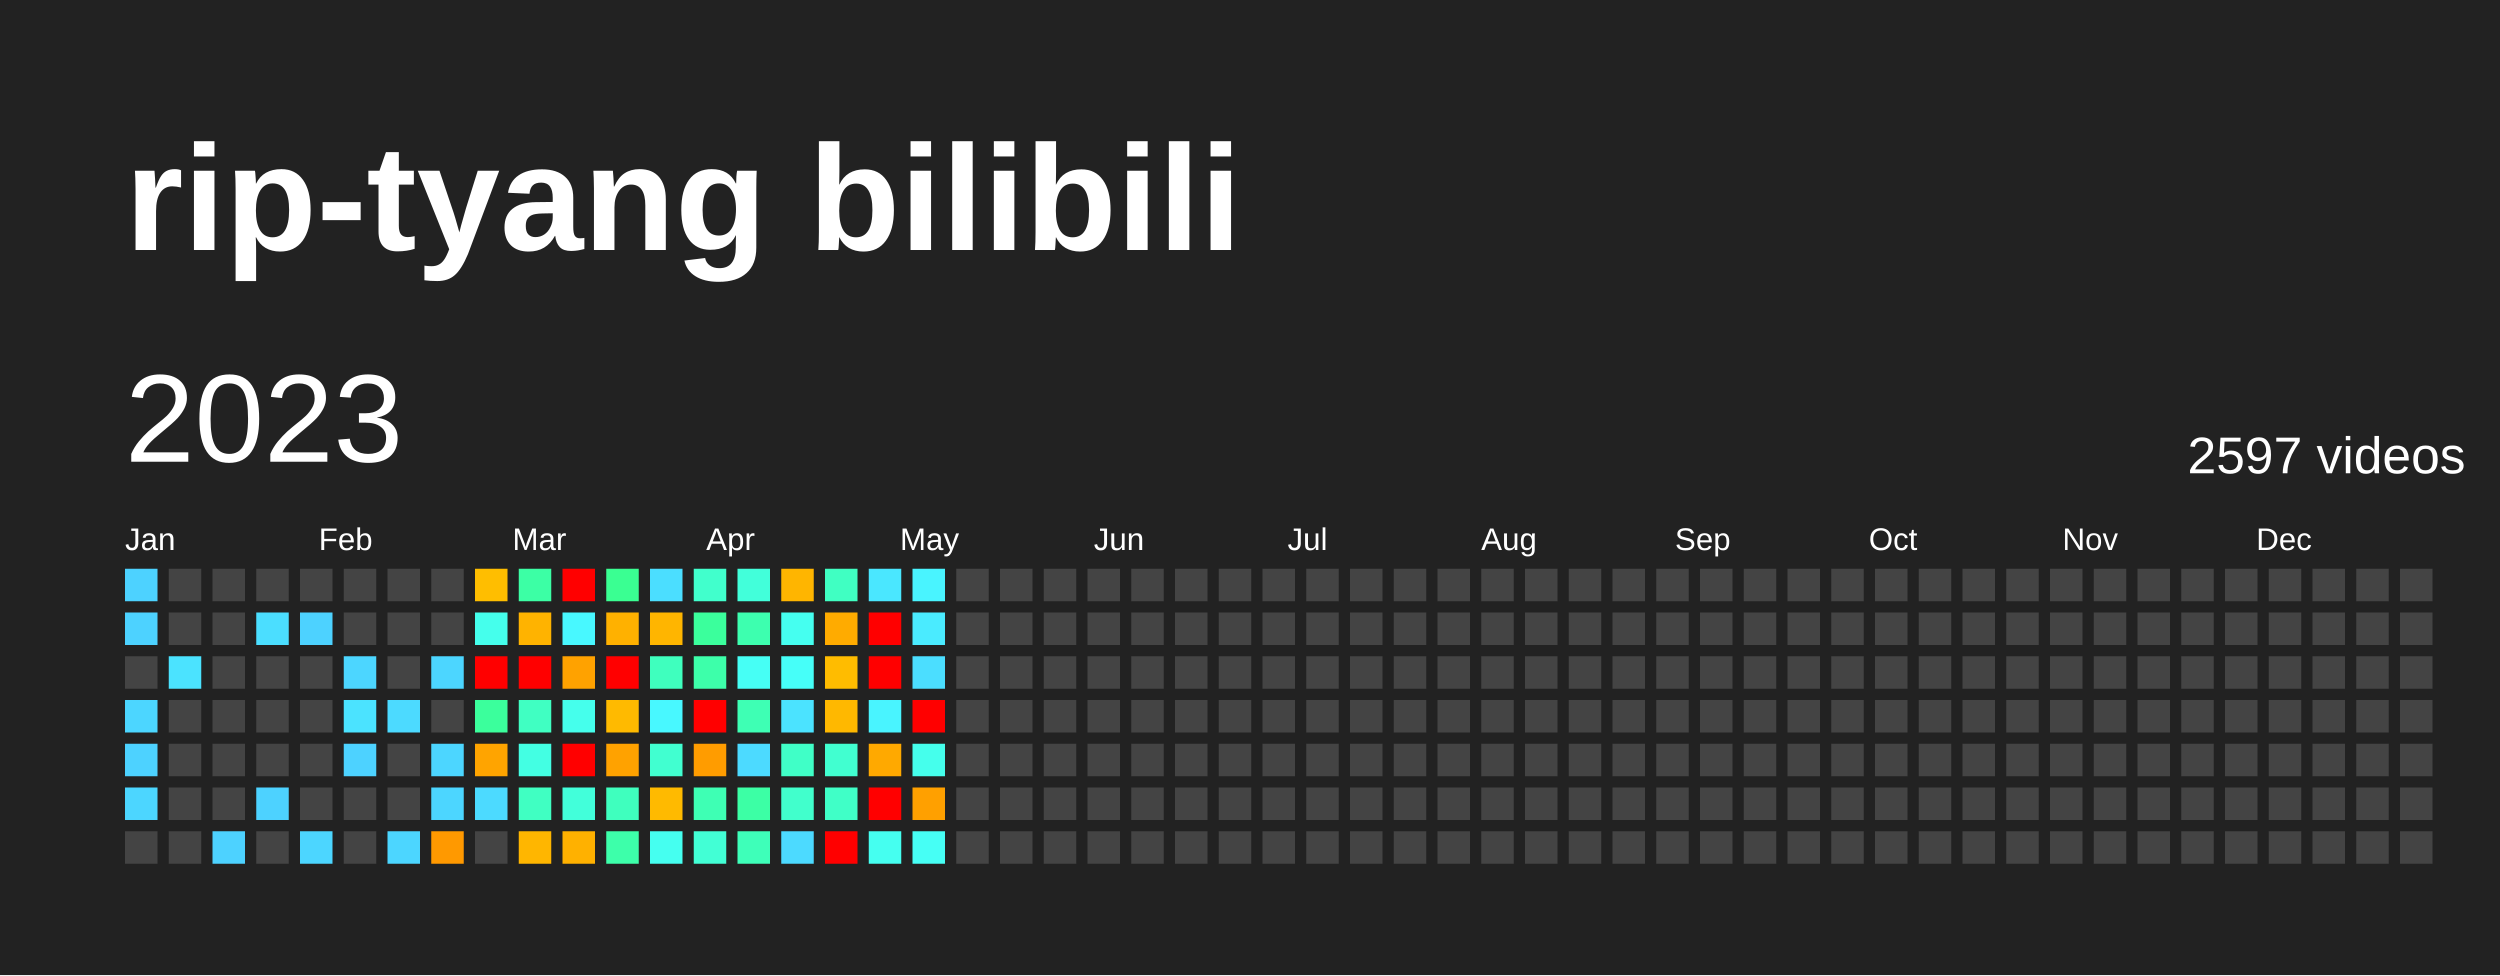
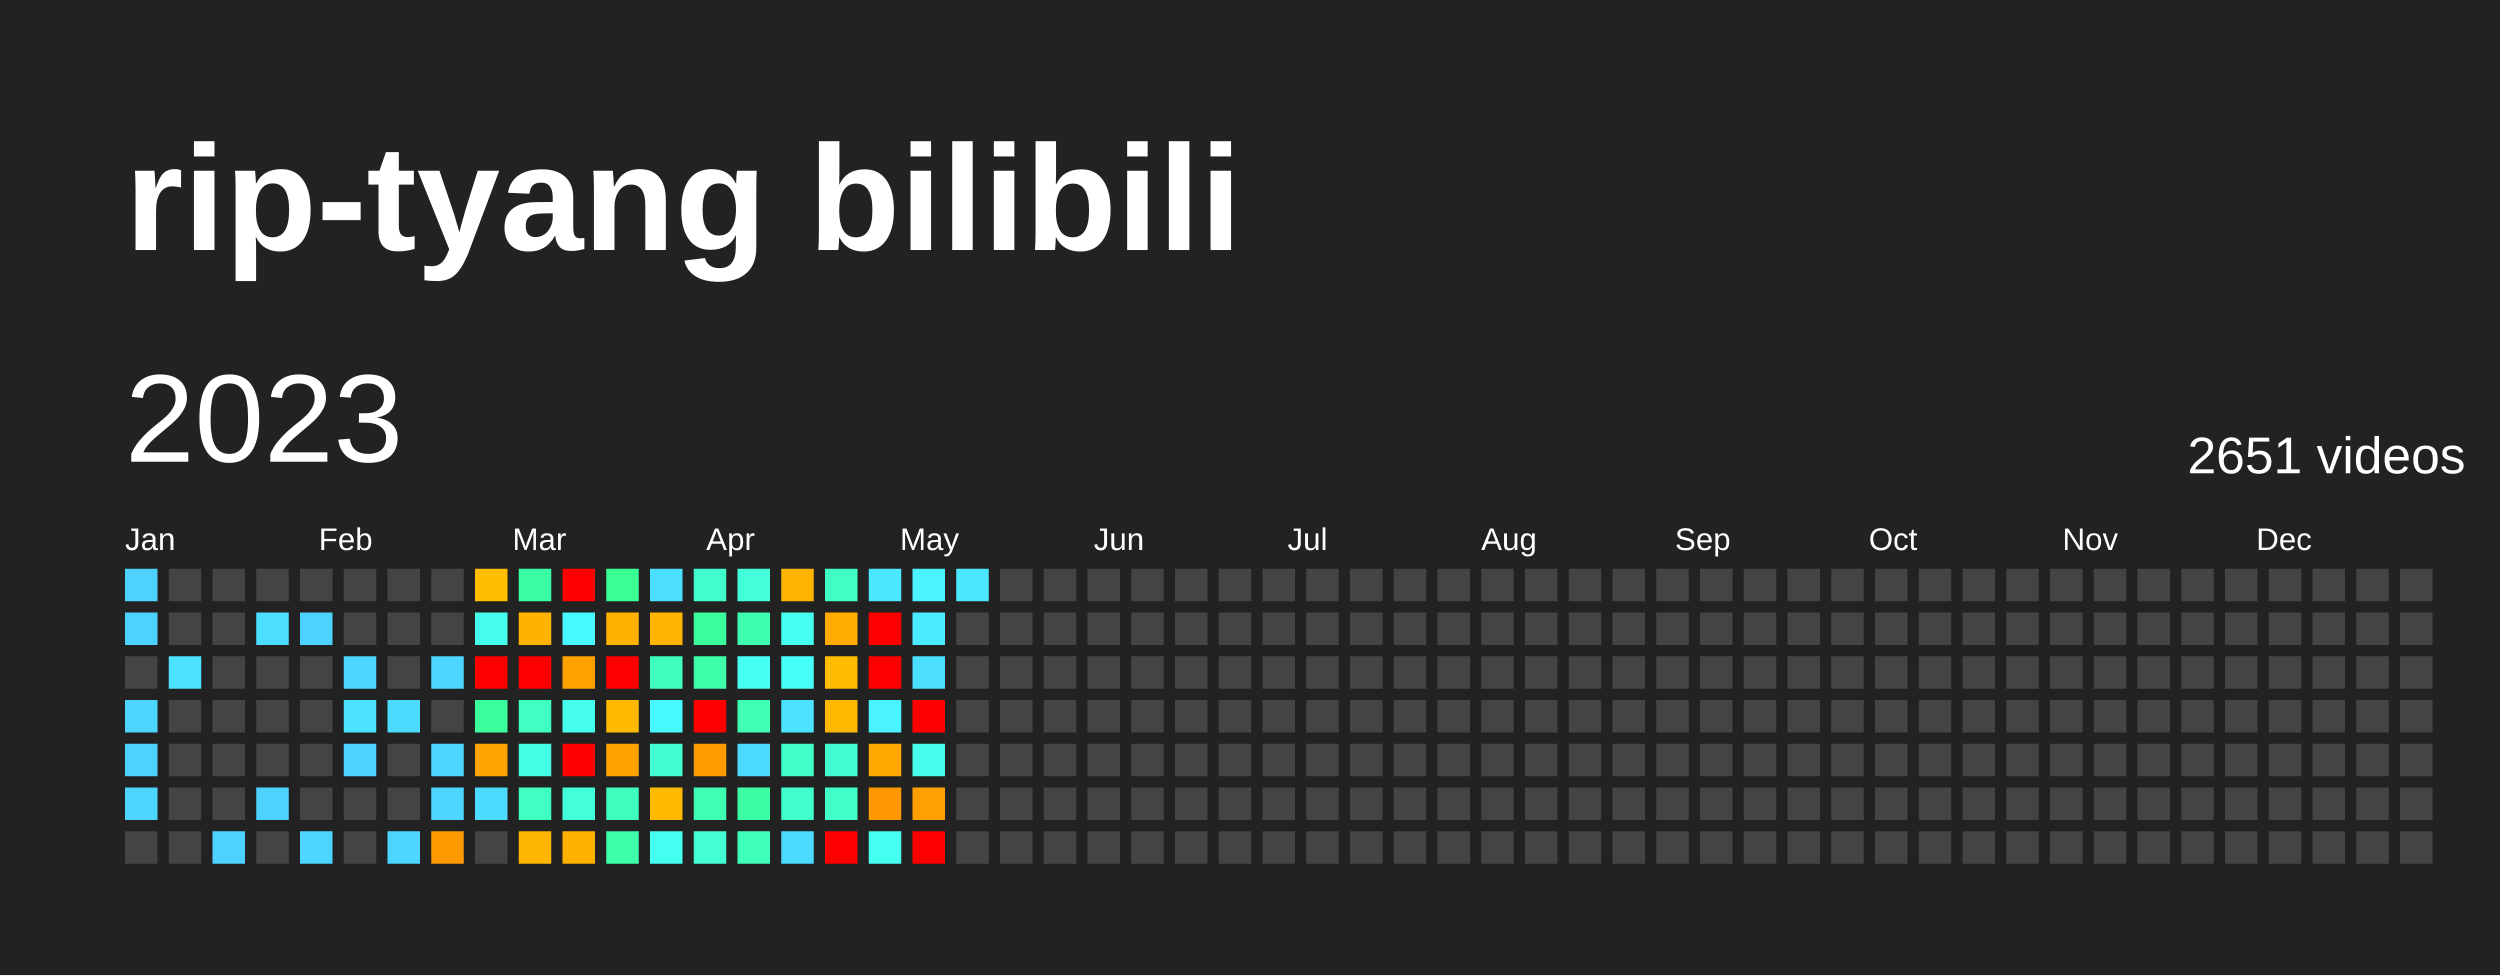
<svg xmlns="http://www.w3.org/2000/svg" baseProfile="full" height="78mm" version="1.1" viewBox="0,0,200,78" width="200mm">
  <defs />
  <rect fill="#222222" height="78" width="200" x="0" y="0" />
  <text fill="#FFFFFF" style="font-size:12px; font-family:Arial; font-weight:bold;" x="10" y="20">rip-tyang bilibili</text>
  <text dominant-baseline="hanging" fill="#FFFFFF" style="font-size:10.0px; font-family:Arial;" x="10" y="30">2023</text>
-   <text dominant-baseline="hanging" fill="#FFFFFF" style="font-size:4.125px; font-family:Arial;" x="175" y="35">2597 videos</text>
+   <text dominant-baseline="hanging" fill="#FFFFFF" style="font-size:4.125px; font-family:Arial;" x="175" y="35">2651 videos</text>
  <text fill="#FFFFFF" style="font-size:2.5px; font-family:Arial" x="10.0" y="44">Jan</text>
  <text fill="#FFFFFF" style="font-size:2.5px; font-family:Arial" x="25.5" y="44">Feb</text>
  <text fill="#FFFFFF" style="font-size:2.5px; font-family:Arial" x="41.0" y="44">Mar</text>
  <text fill="#FFFFFF" style="font-size:2.5px; font-family:Arial" x="56.5" y="44">Apr</text>
  <text fill="#FFFFFF" style="font-size:2.5px; font-family:Arial" x="72.0" y="44">May</text>
  <text fill="#FFFFFF" style="font-size:2.5px; font-family:Arial" x="87.5" y="44">Jun</text>
  <text fill="#FFFFFF" style="font-size:2.5px; font-family:Arial" x="103.0" y="44">Jul</text>
  <text fill="#FFFFFF" style="font-size:2.5px; font-family:Arial" x="118.5" y="44">Aug</text>
  <text fill="#FFFFFF" style="font-size:2.5px; font-family:Arial" x="134.0" y="44">Sep</text>
  <text fill="#FFFFFF" style="font-size:2.5px; font-family:Arial" x="149.5" y="44">Oct</text>
  <text fill="#FFFFFF" style="font-size:2.5px; font-family:Arial" x="165.0" y="44">Nov</text>
  <text fill="#FFFFFF" style="font-size:2.5px; font-family:Arial" x="180.5" y="44">Dec</text>
  <rect fill="#4dd2ff" height="2.6" width="2.6" x="10.0" y="45.5" />
  <rect fill="#4dd2ff" height="2.6" width="2.6" x="10.0" y="49.0" />
  <rect fill="#444444" height="2.6" width="2.6" x="10.0" y="52.5" />
  <rect fill="#4cd6ff" height="2.6" width="2.6" x="10.0" y="56.0" />
  <rect fill="#4dd2ff" height="2.6" width="2.6" x="10.0" y="59.5" />
  <rect fill="#4cd6ff" height="2.6" width="2.6" x="10.0" y="63.0" />
  <rect fill="#444444" height="2.6" width="2.6" x="10.0" y="66.5" />
  <rect fill="#444444" height="2.6" width="2.6" x="13.5" y="45.5" />
  <rect fill="#444444" height="2.6" width="2.6" x="13.5" y="49.0" />
  <rect fill="#4be3ff" height="2.6" width="2.6" x="13.5" y="52.5" />
  <rect fill="#444444" height="2.6" width="2.6" x="13.5" y="56.0" />
  <rect fill="#444444" height="2.6" width="2.6" x="13.5" y="59.5" />
  <rect fill="#444444" height="2.6" width="2.6" x="13.5" y="63.0" />
  <rect fill="#444444" height="2.6" width="2.6" x="13.5" y="66.5" />
  <rect fill="#444444" height="2.6" width="2.6" x="17.0" y="45.5" />
  <rect fill="#444444" height="2.6" width="2.6" x="17.0" y="49.0" />
  <rect fill="#444444" height="2.6" width="2.6" x="17.0" y="52.5" />
  <rect fill="#444444" height="2.6" width="2.6" x="17.0" y="56.0" />
  <rect fill="#444444" height="2.6" width="2.6" x="17.0" y="59.5" />
  <rect fill="#444444" height="2.6" width="2.6" x="17.0" y="63.0" />
  <rect fill="#4dd2ff" height="2.6" width="2.6" x="17.0" y="66.5" />
  <rect fill="#444444" height="2.6" width="2.6" x="20.5" y="45.5" />
  <rect fill="#4bdeff" height="2.6" width="2.6" x="20.5" y="49.0" />
  <rect fill="#444444" height="2.6" width="2.6" x="20.5" y="52.5" />
  <rect fill="#444444" height="2.6" width="2.6" x="20.5" y="56.0" />
  <rect fill="#444444" height="2.6" width="2.6" x="20.5" y="59.5" />
  <rect fill="#4dd2ff" height="2.6" width="2.6" x="20.5" y="63.0" />
  <rect fill="#444444" height="2.6" width="2.6" x="20.5" y="66.5" />
  <rect fill="#444444" height="2.6" width="2.6" x="24.0" y="45.5" />
  <rect fill="#4dd2ff" height="2.6" width="2.6" x="24.0" y="49.0" />
  <rect fill="#444444" height="2.6" width="2.6" x="24.0" y="52.5" />
  <rect fill="#444444" height="2.6" width="2.6" x="24.0" y="56.0" />
  <rect fill="#444444" height="2.6" width="2.6" x="24.0" y="59.5" />
  <rect fill="#444444" height="2.6" width="2.6" x="24.0" y="63.0" />
  <rect fill="#4cd6ff" height="2.6" width="2.6" x="24.0" y="66.5" />
  <rect fill="#444444" height="2.6" width="2.6" x="27.5" y="45.5" />
  <rect fill="#444444" height="2.6" width="2.6" x="27.5" y="49.0" />
  <rect fill="#4cd6ff" height="2.6" width="2.6" x="27.5" y="52.5" />
  <rect fill="#4be3ff" height="2.6" width="2.6" x="27.5" y="56.0" />
  <rect fill="#4dd2ff" height="2.6" width="2.6" x="27.5" y="59.5" />
  <rect fill="#444444" height="2.6" width="2.6" x="27.5" y="63.0" />
  <rect fill="#444444" height="2.6" width="2.6" x="27.5" y="66.5" />
  <rect fill="#444444" height="2.6" width="2.6" x="31.0" y="45.5" />
  <rect fill="#444444" height="2.6" width="2.6" x="31.0" y="49.0" />
  <rect fill="#444444" height="2.6" width="2.6" x="31.0" y="52.5" />
  <rect fill="#4cdaff" height="2.6" width="2.6" x="31.0" y="56.0" />
  <rect fill="#444444" height="2.6" width="2.6" x="31.0" y="59.5" />
  <rect fill="#444444" height="2.6" width="2.6" x="31.0" y="63.0" />
  <rect fill="#4cd6ff" height="2.6" width="2.6" x="31.0" y="66.5" />
  <rect fill="#444444" height="2.6" width="2.6" x="34.5" y="45.5" />
  <rect fill="#444444" height="2.6" width="2.6" x="34.5" y="49.0" />
  <rect fill="#4cd6ff" height="2.6" width="2.6" x="34.5" y="52.5" />
  <rect fill="#444444" height="2.6" width="2.6" x="34.5" y="56.0" />
  <rect fill="#4cd6ff" height="2.6" width="2.6" x="34.5" y="59.5" />
  <rect fill="#4cd6ff" height="2.6" width="2.6" x="34.5" y="63.0" />
  <rect fill="#ff9900" height="2.6" width="2.6" x="34.5" y="66.5" />
  <rect fill="#ffbe00" height="2.6" width="2.6" x="38.0" y="45.5" />
  <rect fill="#45ffec" height="2.6" width="2.6" x="38.0" y="49.0" />
  <rect fill="red" height="2.6" width="2.6" x="38.0" y="52.5" />
  <rect fill="#3bff9c" height="2.6" width="2.6" x="38.0" y="56.0" />
  <rect fill="#ffa400" height="2.6" width="2.6" x="38.0" y="59.5" />
  <rect fill="#4cdaff" height="2.6" width="2.6" x="38.0" y="63.0" />
  <rect fill="#444444" height="2.6" width="2.6" x="38.0" y="66.5" />
  <rect fill="#3cffa5" height="2.6" width="2.6" x="41.5" y="45.5" />
  <rect fill="#ffb300" height="2.6" width="2.6" x="41.5" y="49.0" />
  <rect fill="red" height="2.6" width="2.6" x="41.5" y="52.5" />
  <rect fill="#40ffc2" height="2.6" width="2.6" x="41.5" y="56.0" />
  <rect fill="#43ffe3" height="2.6" width="2.6" x="41.5" y="59.5" />
  <rect fill="#40ffc2" height="2.6" width="2.6" x="41.5" y="63.0" />
  <rect fill="#ffb600" height="2.6" width="2.6" x="41.5" y="66.5" />
  <rect fill="red" height="2.6" width="2.6" x="45.0" y="45.5" />
  <rect fill="#48f8ff" height="2.6" width="2.6" x="45.0" y="49.0" />
  <rect fill="#ffa200" height="2.6" width="2.6" x="45.0" y="52.5" />
  <rect fill="#45ffec" height="2.6" width="2.6" x="45.0" y="56.0" />
  <rect fill="red" height="2.6" width="2.6" x="45.0" y="59.5" />
  <rect fill="#42ffda" height="2.6" width="2.6" x="45.0" y="63.0" />
  <rect fill="#ffb100" height="2.6" width="2.6" x="45.0" y="66.5" />
  <rect fill="#3aff92" height="2.6" width="2.6" x="48.5" y="45.5" />
  <rect fill="#ffb100" height="2.6" width="2.6" x="48.5" y="49.0" />
  <rect fill="red" height="2.6" width="2.6" x="48.5" y="52.5" />
  <rect fill="#ffba00" height="2.6" width="2.6" x="48.5" y="56.0" />
  <rect fill="#ffa200" height="2.6" width="2.6" x="48.5" y="59.5" />
  <rect fill="#3fffbe" height="2.6" width="2.6" x="48.5" y="63.0" />
  <rect fill="#3dffaa" height="2.6" width="2.6" x="48.5" y="66.5" />
  <rect fill="#4bdeff" height="2.6" width="2.6" x="52.0" y="45.5" />
  <rect fill="#ffb500" height="2.6" width="2.6" x="52.0" y="49.0" />
  <rect fill="#3fffbe" height="2.6" width="2.6" x="52.0" y="52.5" />
  <rect fill="#48f8ff" height="2.6" width="2.6" x="52.0" y="56.0" />
  <rect fill="#41ffd0" height="2.6" width="2.6" x="52.0" y="59.5" />
  <rect fill="#ffba00" height="2.6" width="2.6" x="52.0" y="63.0" />
  <rect fill="#45fff0" height="2.6" width="2.6" x="52.0" y="66.5" />
  <rect fill="#41ffcc" height="2.6" width="2.6" x="55.5" y="45.5" />
  <rect fill="#3bff9c" height="2.6" width="2.6" x="55.5" y="49.0" />
  <rect fill="#3dffaa" height="2.6" width="2.6" x="55.5" y="52.5" />
  <rect fill="red" height="2.6" width="2.6" x="55.5" y="56.0" />
  <rect fill="#ff9c00" height="2.6" width="2.6" x="55.5" y="59.5" />
  <rect fill="#3effb4" height="2.6" width="2.6" x="55.5" y="63.0" />
  <rect fill="#42ffd5" height="2.6" width="2.6" x="55.5" y="66.5" />
  <rect fill="#42ffda" height="2.6" width="2.6" x="59.0" y="45.5" />
  <rect fill="#3dffaf" height="2.6" width="2.6" x="59.0" y="49.0" />
  <rect fill="#46fff5" height="2.6" width="2.6" x="59.0" y="52.5" />
  <rect fill="#3effb4" height="2.6" width="2.6" x="59.0" y="56.0" />
  <rect fill="#4cdaff" height="2.6" width="2.6" x="59.0" y="59.5" />
  <rect fill="#3cffa5" height="2.6" width="2.6" x="59.0" y="63.0" />
  <rect fill="#3effb9" height="2.6" width="2.6" x="59.0" y="66.5" />
  <rect fill="#ffb500" height="2.6" width="2.6" x="62.5" y="45.5" />
  <rect fill="#45fff0" height="2.6" width="2.6" x="62.5" y="49.0" />
  <rect fill="#46fff9" height="2.6" width="2.6" x="62.5" y="52.5" />
  <rect fill="#4be3ff" height="2.6" width="2.6" x="62.5" y="56.0" />
  <rect fill="#40ffc7" height="2.6" width="2.6" x="62.5" y="59.5" />
  <rect fill="#41ffcc" height="2.6" width="2.6" x="62.5" y="63.0" />
  <rect fill="#4cdaff" height="2.6" width="2.6" x="62.5" y="66.5" />
  <rect fill="#40ffc2" height="2.6" width="2.6" x="66.0" y="45.5" />
  <rect fill="#ffab00" height="2.6" width="2.6" x="66.0" y="49.0" />
  <rect fill="#ffbc00" height="2.6" width="2.6" x="66.0" y="52.5" />
  <rect fill="#ffb800" height="2.6" width="2.6" x="66.0" y="56.0" />
  <rect fill="#41ffd0" height="2.6" width="2.6" x="66.0" y="59.5" />
  <rect fill="#40ffc7" height="2.6" width="2.6" x="66.0" y="63.0" />
  <rect fill="red" height="2.6" width="2.6" x="66.0" y="66.5" />
  <rect fill="#4ae7ff" height="2.6" width="2.6" x="69.5" y="45.5" />
  <rect fill="red" height="2.6" width="2.6" x="69.5" y="49.0" />
  <rect fill="red" height="2.6" width="2.6" x="69.5" y="52.5" />
  <rect fill="#49f4ff" height="2.6" width="2.6" x="69.5" y="56.0" />
  <rect fill="#ffa900" height="2.6" width="2.6" x="69.5" y="59.5" />
-   <rect fill="red" height="2.6" width="2.6" x="69.5" y="63.0" />
+   <rect fill="#ff9700" height="2.6" width="2.6" x="69.5" y="63.0" />
  <rect fill="#45fff0" height="2.6" width="2.6" x="69.5" y="66.5" />
  <rect fill="#49f4ff" height="2.6" width="2.6" x="73.0" y="45.5" />
  <rect fill="#4aebff" height="2.6" width="2.6" x="73.0" y="49.0" />
  <rect fill="#4bdeff" height="2.6" width="2.6" x="73.0" y="52.5" />
  <rect fill="red" height="2.6" width="2.6" x="73.0" y="56.0" />
  <rect fill="#45ffec" height="2.6" width="2.6" x="73.0" y="59.5" />
  <rect fill="#ffa000" height="2.6" width="2.6" x="73.0" y="63.0" />
-   <rect fill="#46fff5" height="2.6" width="2.6" x="73.0" y="66.5" />
-   <rect fill="#444444" height="2.6" width="2.6" x="76.5" y="45.5" />
+   <rect fill="red" height="2.6" width="2.6" x="73.0" y="66.5" />
+   <rect fill="#4ae7ff" height="2.6" width="2.6" x="76.5" y="45.5" />
  <rect fill="#444444" height="2.6" width="2.6" x="76.5" y="49.0" />
  <rect fill="#444444" height="2.6" width="2.6" x="76.5" y="52.5" />
  <rect fill="#444444" height="2.6" width="2.6" x="76.5" y="56.0" />
  <rect fill="#444444" height="2.6" width="2.6" x="76.5" y="59.5" />
  <rect fill="#444444" height="2.6" width="2.6" x="76.5" y="63.0" />
  <rect fill="#444444" height="2.6" width="2.6" x="76.5" y="66.5" />
  <rect fill="#444444" height="2.6" width="2.6" x="80.0" y="45.5" />
  <rect fill="#444444" height="2.6" width="2.6" x="80.0" y="49.0" />
  <rect fill="#444444" height="2.6" width="2.6" x="80.0" y="52.5" />
  <rect fill="#444444" height="2.6" width="2.6" x="80.0" y="56.0" />
  <rect fill="#444444" height="2.6" width="2.6" x="80.0" y="59.5" />
  <rect fill="#444444" height="2.6" width="2.6" x="80.0" y="63.0" />
  <rect fill="#444444" height="2.6" width="2.6" x="80.0" y="66.5" />
  <rect fill="#444444" height="2.6" width="2.6" x="83.5" y="45.5" />
  <rect fill="#444444" height="2.6" width="2.6" x="83.5" y="49.0" />
  <rect fill="#444444" height="2.6" width="2.6" x="83.5" y="52.5" />
  <rect fill="#444444" height="2.6" width="2.6" x="83.5" y="56.0" />
  <rect fill="#444444" height="2.6" width="2.6" x="83.5" y="59.5" />
  <rect fill="#444444" height="2.6" width="2.6" x="83.5" y="63.0" />
  <rect fill="#444444" height="2.6" width="2.6" x="83.5" y="66.5" />
  <rect fill="#444444" height="2.6" width="2.6" x="87.0" y="45.5" />
  <rect fill="#444444" height="2.6" width="2.6" x="87.0" y="49.0" />
  <rect fill="#444444" height="2.6" width="2.6" x="87.0" y="52.5" />
  <rect fill="#444444" height="2.6" width="2.6" x="87.0" y="56.0" />
  <rect fill="#444444" height="2.6" width="2.6" x="87.0" y="59.5" />
  <rect fill="#444444" height="2.6" width="2.6" x="87.0" y="63.0" />
  <rect fill="#444444" height="2.6" width="2.6" x="87.0" y="66.5" />
  <rect fill="#444444" height="2.6" width="2.6" x="90.5" y="45.5" />
  <rect fill="#444444" height="2.6" width="2.6" x="90.5" y="49.0" />
  <rect fill="#444444" height="2.6" width="2.6" x="90.5" y="52.5" />
  <rect fill="#444444" height="2.6" width="2.6" x="90.5" y="56.0" />
  <rect fill="#444444" height="2.6" width="2.6" x="90.5" y="59.5" />
  <rect fill="#444444" height="2.6" width="2.6" x="90.5" y="63.0" />
  <rect fill="#444444" height="2.6" width="2.6" x="90.5" y="66.5" />
  <rect fill="#444444" height="2.6" width="2.6" x="94.0" y="45.5" />
  <rect fill="#444444" height="2.6" width="2.6" x="94.0" y="49.0" />
  <rect fill="#444444" height="2.6" width="2.6" x="94.0" y="52.5" />
  <rect fill="#444444" height="2.6" width="2.6" x="94.0" y="56.0" />
  <rect fill="#444444" height="2.6" width="2.6" x="94.0" y="59.5" />
  <rect fill="#444444" height="2.6" width="2.6" x="94.0" y="63.0" />
  <rect fill="#444444" height="2.6" width="2.6" x="94.0" y="66.5" />
  <rect fill="#444444" height="2.6" width="2.6" x="97.5" y="45.5" />
  <rect fill="#444444" height="2.6" width="2.6" x="97.5" y="49.0" />
  <rect fill="#444444" height="2.6" width="2.6" x="97.5" y="52.5" />
  <rect fill="#444444" height="2.6" width="2.6" x="97.5" y="56.0" />
  <rect fill="#444444" height="2.6" width="2.6" x="97.5" y="59.5" />
  <rect fill="#444444" height="2.6" width="2.6" x="97.5" y="63.0" />
  <rect fill="#444444" height="2.6" width="2.6" x="97.5" y="66.5" />
  <rect fill="#444444" height="2.6" width="2.6" x="101.0" y="45.5" />
  <rect fill="#444444" height="2.6" width="2.6" x="101.0" y="49.0" />
  <rect fill="#444444" height="2.6" width="2.6" x="101.0" y="52.5" />
  <rect fill="#444444" height="2.6" width="2.6" x="101.0" y="56.0" />
  <rect fill="#444444" height="2.6" width="2.6" x="101.0" y="59.5" />
  <rect fill="#444444" height="2.6" width="2.6" x="101.0" y="63.0" />
  <rect fill="#444444" height="2.6" width="2.6" x="101.0" y="66.5" />
  <rect fill="#444444" height="2.6" width="2.6" x="104.5" y="45.5" />
  <rect fill="#444444" height="2.6" width="2.6" x="104.5" y="49.0" />
  <rect fill="#444444" height="2.6" width="2.6" x="104.5" y="52.5" />
  <rect fill="#444444" height="2.6" width="2.6" x="104.5" y="56.0" />
  <rect fill="#444444" height="2.6" width="2.6" x="104.5" y="59.5" />
  <rect fill="#444444" height="2.6" width="2.6" x="104.5" y="63.0" />
  <rect fill="#444444" height="2.6" width="2.6" x="104.5" y="66.5" />
  <rect fill="#444444" height="2.6" width="2.6" x="108.0" y="45.5" />
  <rect fill="#444444" height="2.6" width="2.6" x="108.0" y="49.0" />
  <rect fill="#444444" height="2.6" width="2.6" x="108.0" y="52.5" />
  <rect fill="#444444" height="2.6" width="2.6" x="108.0" y="56.0" />
  <rect fill="#444444" height="2.6" width="2.6" x="108.0" y="59.5" />
  <rect fill="#444444" height="2.6" width="2.6" x="108.0" y="63.0" />
  <rect fill="#444444" height="2.6" width="2.6" x="108.0" y="66.5" />
  <rect fill="#444444" height="2.6" width="2.6" x="111.5" y="45.5" />
  <rect fill="#444444" height="2.6" width="2.6" x="111.5" y="49.0" />
  <rect fill="#444444" height="2.6" width="2.6" x="111.5" y="52.5" />
  <rect fill="#444444" height="2.6" width="2.6" x="111.5" y="56.0" />
  <rect fill="#444444" height="2.6" width="2.6" x="111.5" y="59.5" />
  <rect fill="#444444" height="2.6" width="2.6" x="111.5" y="63.0" />
  <rect fill="#444444" height="2.6" width="2.6" x="111.5" y="66.5" />
  <rect fill="#444444" height="2.6" width="2.6" x="115.0" y="45.5" />
  <rect fill="#444444" height="2.6" width="2.6" x="115.0" y="49.0" />
  <rect fill="#444444" height="2.6" width="2.6" x="115.0" y="52.5" />
  <rect fill="#444444" height="2.6" width="2.6" x="115.0" y="56.0" />
  <rect fill="#444444" height="2.6" width="2.6" x="115.0" y="59.5" />
  <rect fill="#444444" height="2.6" width="2.6" x="115.0" y="63.0" />
  <rect fill="#444444" height="2.6" width="2.6" x="115.0" y="66.5" />
  <rect fill="#444444" height="2.6" width="2.6" x="118.5" y="45.5" />
  <rect fill="#444444" height="2.6" width="2.6" x="118.5" y="49.0" />
  <rect fill="#444444" height="2.6" width="2.6" x="118.5" y="52.5" />
  <rect fill="#444444" height="2.6" width="2.6" x="118.5" y="56.0" />
  <rect fill="#444444" height="2.6" width="2.6" x="118.5" y="59.5" />
  <rect fill="#444444" height="2.6" width="2.6" x="118.5" y="63.0" />
  <rect fill="#444444" height="2.6" width="2.6" x="118.5" y="66.5" />
  <rect fill="#444444" height="2.6" width="2.6" x="122.0" y="45.5" />
  <rect fill="#444444" height="2.6" width="2.6" x="122.0" y="49.0" />
  <rect fill="#444444" height="2.6" width="2.6" x="122.0" y="52.5" />
  <rect fill="#444444" height="2.6" width="2.6" x="122.0" y="56.0" />
  <rect fill="#444444" height="2.6" width="2.6" x="122.0" y="59.5" />
  <rect fill="#444444" height="2.6" width="2.6" x="122.0" y="63.0" />
  <rect fill="#444444" height="2.6" width="2.6" x="122.0" y="66.5" />
  <rect fill="#444444" height="2.6" width="2.6" x="125.5" y="45.5" />
  <rect fill="#444444" height="2.6" width="2.6" x="125.5" y="49.0" />
  <rect fill="#444444" height="2.6" width="2.6" x="125.5" y="52.5" />
  <rect fill="#444444" height="2.6" width="2.6" x="125.5" y="56.0" />
  <rect fill="#444444" height="2.6" width="2.6" x="125.5" y="59.5" />
  <rect fill="#444444" height="2.6" width="2.6" x="125.5" y="63.0" />
  <rect fill="#444444" height="2.6" width="2.6" x="125.5" y="66.5" />
  <rect fill="#444444" height="2.6" width="2.6" x="129.0" y="45.5" />
  <rect fill="#444444" height="2.6" width="2.6" x="129.0" y="49.0" />
  <rect fill="#444444" height="2.6" width="2.6" x="129.0" y="52.5" />
  <rect fill="#444444" height="2.6" width="2.6" x="129.0" y="56.0" />
  <rect fill="#444444" height="2.6" width="2.6" x="129.0" y="59.5" />
  <rect fill="#444444" height="2.6" width="2.6" x="129.0" y="63.0" />
  <rect fill="#444444" height="2.6" width="2.6" x="129.0" y="66.5" />
  <rect fill="#444444" height="2.6" width="2.6" x="132.5" y="45.5" />
  <rect fill="#444444" height="2.6" width="2.6" x="132.5" y="49.0" />
  <rect fill="#444444" height="2.6" width="2.6" x="132.5" y="52.5" />
  <rect fill="#444444" height="2.6" width="2.6" x="132.5" y="56.0" />
  <rect fill="#444444" height="2.6" width="2.6" x="132.5" y="59.5" />
  <rect fill="#444444" height="2.6" width="2.6" x="132.5" y="63.0" />
  <rect fill="#444444" height="2.6" width="2.6" x="132.5" y="66.5" />
  <rect fill="#444444" height="2.6" width="2.6" x="136.0" y="45.5" />
  <rect fill="#444444" height="2.6" width="2.6" x="136.0" y="49.0" />
  <rect fill="#444444" height="2.6" width="2.6" x="136.0" y="52.5" />
  <rect fill="#444444" height="2.6" width="2.6" x="136.0" y="56.0" />
  <rect fill="#444444" height="2.6" width="2.6" x="136.0" y="59.5" />
  <rect fill="#444444" height="2.6" width="2.6" x="136.0" y="63.0" />
  <rect fill="#444444" height="2.6" width="2.6" x="136.0" y="66.5" />
  <rect fill="#444444" height="2.6" width="2.6" x="139.5" y="45.5" />
  <rect fill="#444444" height="2.6" width="2.6" x="139.5" y="49.0" />
  <rect fill="#444444" height="2.6" width="2.6" x="139.5" y="52.5" />
  <rect fill="#444444" height="2.6" width="2.6" x="139.5" y="56.0" />
  <rect fill="#444444" height="2.6" width="2.6" x="139.5" y="59.5" />
  <rect fill="#444444" height="2.6" width="2.6" x="139.5" y="63.0" />
  <rect fill="#444444" height="2.6" width="2.6" x="139.5" y="66.5" />
  <rect fill="#444444" height="2.6" width="2.6" x="143.0" y="45.5" />
  <rect fill="#444444" height="2.6" width="2.6" x="143.0" y="49.0" />
  <rect fill="#444444" height="2.6" width="2.6" x="143.0" y="52.5" />
  <rect fill="#444444" height="2.6" width="2.6" x="143.0" y="56.0" />
  <rect fill="#444444" height="2.6" width="2.6" x="143.0" y="59.5" />
  <rect fill="#444444" height="2.6" width="2.6" x="143.0" y="63.0" />
  <rect fill="#444444" height="2.6" width="2.6" x="143.0" y="66.5" />
  <rect fill="#444444" height="2.6" width="2.6" x="146.5" y="45.5" />
  <rect fill="#444444" height="2.6" width="2.6" x="146.5" y="49.0" />
  <rect fill="#444444" height="2.6" width="2.6" x="146.5" y="52.5" />
  <rect fill="#444444" height="2.6" width="2.6" x="146.5" y="56.0" />
  <rect fill="#444444" height="2.6" width="2.6" x="146.5" y="59.5" />
  <rect fill="#444444" height="2.6" width="2.6" x="146.5" y="63.0" />
  <rect fill="#444444" height="2.6" width="2.6" x="146.5" y="66.5" />
  <rect fill="#444444" height="2.6" width="2.6" x="150.0" y="45.5" />
  <rect fill="#444444" height="2.6" width="2.6" x="150.0" y="49.0" />
  <rect fill="#444444" height="2.6" width="2.6" x="150.0" y="52.5" />
  <rect fill="#444444" height="2.6" width="2.6" x="150.0" y="56.0" />
  <rect fill="#444444" height="2.6" width="2.6" x="150.0" y="59.5" />
  <rect fill="#444444" height="2.6" width="2.6" x="150.0" y="63.0" />
  <rect fill="#444444" height="2.6" width="2.6" x="150.0" y="66.5" />
  <rect fill="#444444" height="2.6" width="2.6" x="153.5" y="45.5" />
  <rect fill="#444444" height="2.6" width="2.6" x="153.5" y="49.0" />
  <rect fill="#444444" height="2.6" width="2.6" x="153.5" y="52.5" />
  <rect fill="#444444" height="2.6" width="2.6" x="153.5" y="56.0" />
  <rect fill="#444444" height="2.6" width="2.6" x="153.5" y="59.5" />
  <rect fill="#444444" height="2.6" width="2.6" x="153.5" y="63.0" />
  <rect fill="#444444" height="2.6" width="2.6" x="153.5" y="66.5" />
  <rect fill="#444444" height="2.6" width="2.6" x="157.0" y="45.5" />
  <rect fill="#444444" height="2.6" width="2.6" x="157.0" y="49.0" />
  <rect fill="#444444" height="2.6" width="2.6" x="157.0" y="52.5" />
  <rect fill="#444444" height="2.6" width="2.6" x="157.0" y="56.0" />
  <rect fill="#444444" height="2.6" width="2.6" x="157.0" y="59.5" />
  <rect fill="#444444" height="2.6" width="2.6" x="157.0" y="63.0" />
  <rect fill="#444444" height="2.6" width="2.6" x="157.0" y="66.5" />
  <rect fill="#444444" height="2.6" width="2.6" x="160.5" y="45.5" />
  <rect fill="#444444" height="2.6" width="2.6" x="160.5" y="49.0" />
  <rect fill="#444444" height="2.6" width="2.6" x="160.5" y="52.5" />
  <rect fill="#444444" height="2.6" width="2.6" x="160.5" y="56.0" />
  <rect fill="#444444" height="2.6" width="2.6" x="160.5" y="59.5" />
  <rect fill="#444444" height="2.6" width="2.6" x="160.5" y="63.0" />
  <rect fill="#444444" height="2.6" width="2.6" x="160.5" y="66.5" />
  <rect fill="#444444" height="2.6" width="2.6" x="164.0" y="45.5" />
  <rect fill="#444444" height="2.6" width="2.6" x="164.0" y="49.0" />
  <rect fill="#444444" height="2.6" width="2.6" x="164.0" y="52.5" />
  <rect fill="#444444" height="2.6" width="2.6" x="164.0" y="56.0" />
  <rect fill="#444444" height="2.6" width="2.6" x="164.0" y="59.5" />
  <rect fill="#444444" height="2.6" width="2.6" x="164.0" y="63.0" />
  <rect fill="#444444" height="2.6" width="2.6" x="164.0" y="66.5" />
  <rect fill="#444444" height="2.6" width="2.6" x="167.5" y="45.5" />
  <rect fill="#444444" height="2.6" width="2.6" x="167.5" y="49.0" />
  <rect fill="#444444" height="2.6" width="2.6" x="167.5" y="52.5" />
  <rect fill="#444444" height="2.6" width="2.6" x="167.5" y="56.0" />
  <rect fill="#444444" height="2.6" width="2.6" x="167.5" y="59.5" />
  <rect fill="#444444" height="2.6" width="2.6" x="167.5" y="63.0" />
  <rect fill="#444444" height="2.6" width="2.6" x="167.5" y="66.5" />
  <rect fill="#444444" height="2.6" width="2.6" x="171.0" y="45.5" />
  <rect fill="#444444" height="2.6" width="2.6" x="171.0" y="49.0" />
  <rect fill="#444444" height="2.6" width="2.6" x="171.0" y="52.5" />
  <rect fill="#444444" height="2.6" width="2.6" x="171.0" y="56.0" />
  <rect fill="#444444" height="2.6" width="2.6" x="171.0" y="59.5" />
  <rect fill="#444444" height="2.6" width="2.6" x="171.0" y="63.0" />
  <rect fill="#444444" height="2.6" width="2.6" x="171.0" y="66.5" />
  <rect fill="#444444" height="2.6" width="2.6" x="174.5" y="45.5" />
  <rect fill="#444444" height="2.6" width="2.6" x="174.5" y="49.0" />
  <rect fill="#444444" height="2.6" width="2.6" x="174.5" y="52.5" />
  <rect fill="#444444" height="2.6" width="2.6" x="174.5" y="56.0" />
  <rect fill="#444444" height="2.6" width="2.6" x="174.5" y="59.5" />
  <rect fill="#444444" height="2.6" width="2.6" x="174.5" y="63.0" />
  <rect fill="#444444" height="2.6" width="2.6" x="174.5" y="66.5" />
  <rect fill="#444444" height="2.6" width="2.6" x="178.0" y="45.5" />
  <rect fill="#444444" height="2.6" width="2.6" x="178.0" y="49.0" />
  <rect fill="#444444" height="2.6" width="2.6" x="178.0" y="52.5" />
  <rect fill="#444444" height="2.6" width="2.6" x="178.0" y="56.0" />
  <rect fill="#444444" height="2.6" width="2.6" x="178.0" y="59.5" />
  <rect fill="#444444" height="2.6" width="2.6" x="178.0" y="63.0" />
  <rect fill="#444444" height="2.6" width="2.6" x="178.0" y="66.5" />
  <rect fill="#444444" height="2.6" width="2.6" x="181.5" y="45.5" />
  <rect fill="#444444" height="2.6" width="2.6" x="181.5" y="49.0" />
  <rect fill="#444444" height="2.6" width="2.6" x="181.5" y="52.5" />
  <rect fill="#444444" height="2.6" width="2.6" x="181.5" y="56.0" />
  <rect fill="#444444" height="2.6" width="2.6" x="181.5" y="59.5" />
  <rect fill="#444444" height="2.6" width="2.6" x="181.5" y="63.0" />
  <rect fill="#444444" height="2.6" width="2.6" x="181.5" y="66.5" />
  <rect fill="#444444" height="2.6" width="2.6" x="185.0" y="45.5" />
  <rect fill="#444444" height="2.6" width="2.6" x="185.0" y="49.0" />
  <rect fill="#444444" height="2.6" width="2.6" x="185.0" y="52.5" />
  <rect fill="#444444" height="2.6" width="2.6" x="185.0" y="56.0" />
  <rect fill="#444444" height="2.6" width="2.6" x="185.0" y="59.5" />
  <rect fill="#444444" height="2.6" width="2.6" x="185.0" y="63.0" />
  <rect fill="#444444" height="2.6" width="2.6" x="185.0" y="66.5" />
  <rect fill="#444444" height="2.6" width="2.6" x="188.5" y="45.5" />
  <rect fill="#444444" height="2.6" width="2.6" x="188.5" y="49.0" />
  <rect fill="#444444" height="2.6" width="2.6" x="188.5" y="52.5" />
  <rect fill="#444444" height="2.6" width="2.6" x="188.5" y="56.0" />
  <rect fill="#444444" height="2.6" width="2.6" x="188.5" y="59.5" />
  <rect fill="#444444" height="2.6" width="2.6" x="188.5" y="63.0" />
  <rect fill="#444444" height="2.6" width="2.6" x="188.5" y="66.5" />
  <rect fill="#444444" height="2.6" width="2.6" x="192.0" y="45.5" />
  <rect fill="#444444" height="2.6" width="2.6" x="192.0" y="49.0" />
  <rect fill="#444444" height="2.6" width="2.6" x="192.0" y="52.5" />
  <rect fill="#444444" height="2.6" width="2.6" x="192.0" y="56.0" />
  <rect fill="#444444" height="2.6" width="2.6" x="192.0" y="59.5" />
  <rect fill="#444444" height="2.6" width="2.6" x="192.0" y="63.0" />
  <rect fill="#444444" height="2.6" width="2.6" x="192.0" y="66.5" />
</svg>
